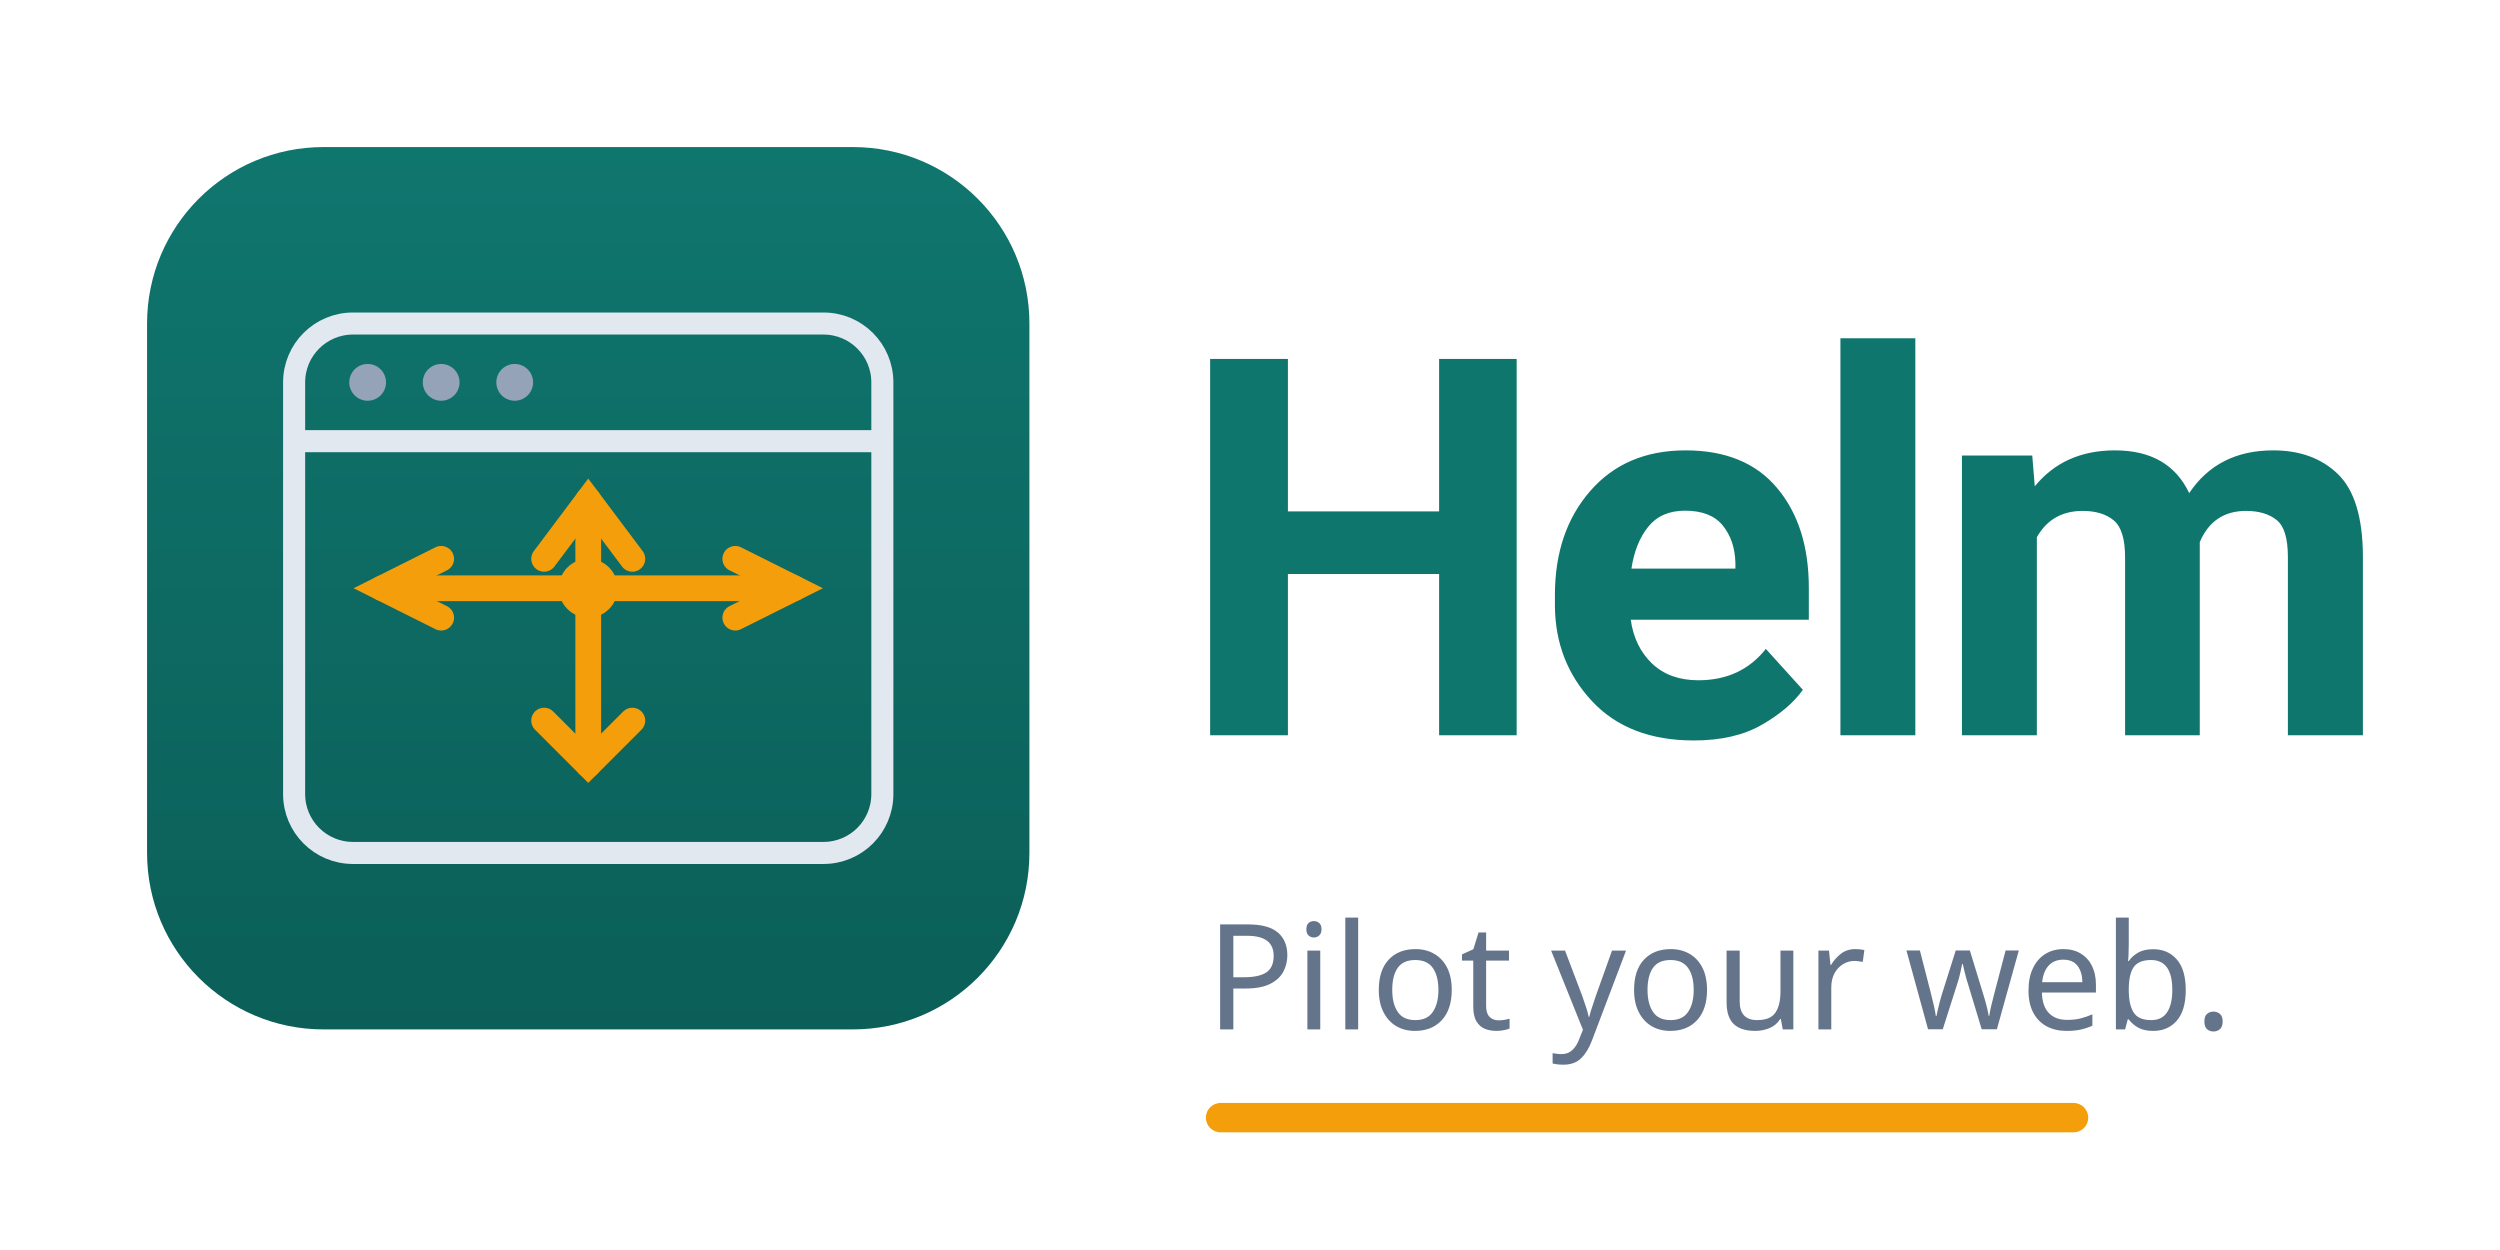
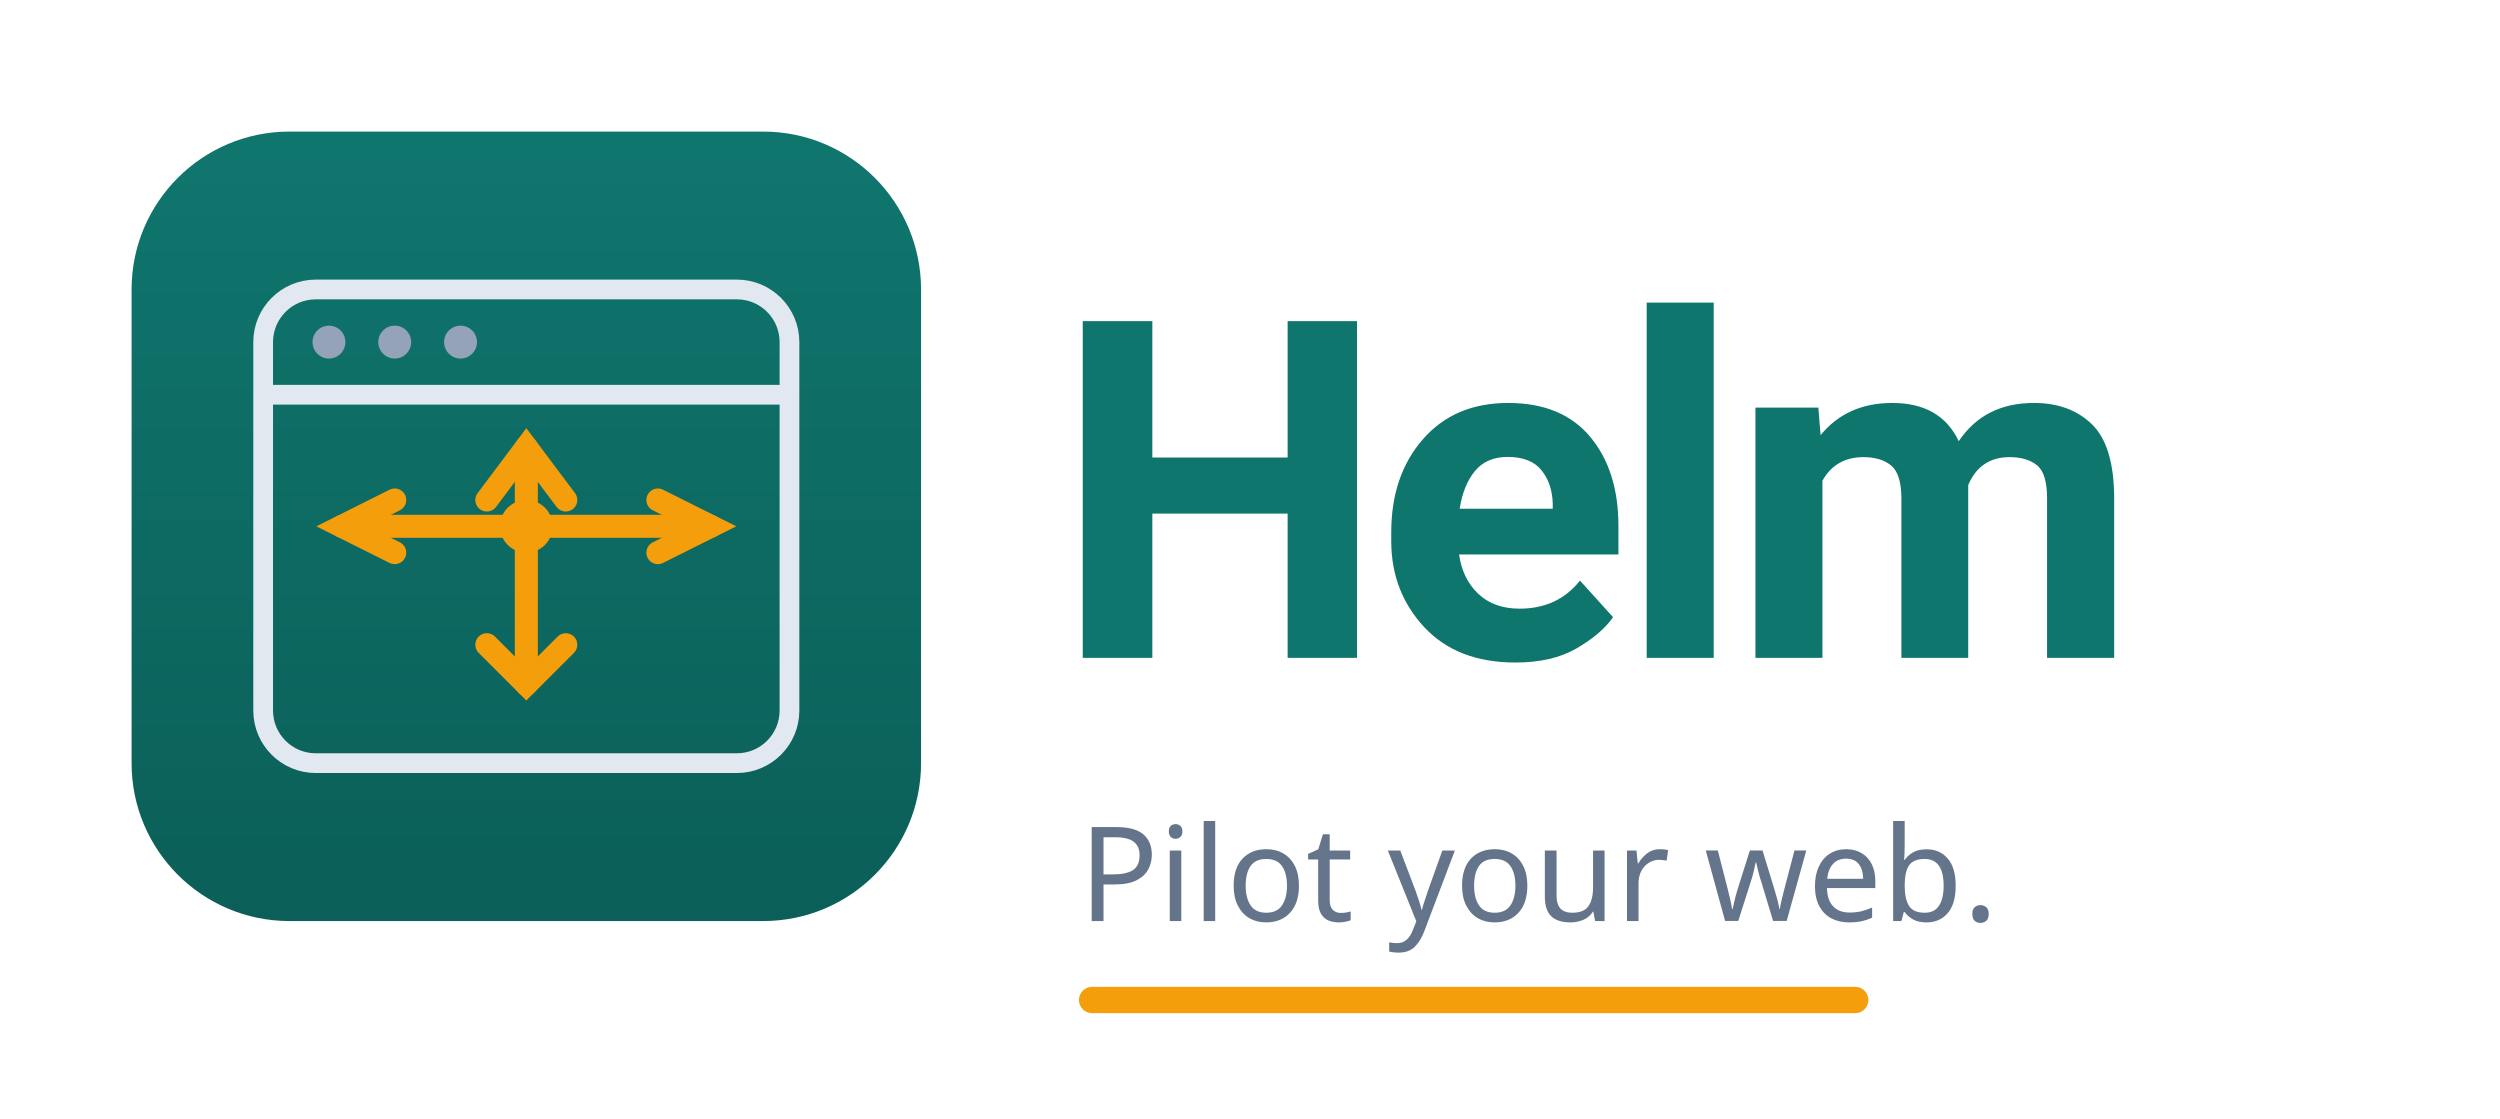
- <svg xmlns="http://www.w3.org/2000/svg" viewBox="0 0 340 170">
+ <svg xmlns="http://www.w3.org/2000/svg" viewBox="0 0 380 170">
  <defs>
    <linearGradient id="bg256" x1="0" y1="0" x2="0" y2="1">
      <stop offset="0" stop-color="#0F766E" />
      <stop offset="1" stop-color="#0B5F58" />
    </linearGradient>
  </defs>
  <g transform="translate(16,16)">
    <rect x="4" y="4" width="120" height="120" rx="24" fill="url(#bg256)" />
    <rect x="24" y="28" width="80" height="72" rx="8" fill="none" stroke="#E2E8F0" stroke-width="3" />
    <line x1="24" y1="44" x2="104" y2="44" stroke="#E2E8F0" stroke-width="3" />
    <circle cx="34" cy="36" r="2.5" fill="#94A3B8" />
    <circle cx="44" cy="36" r="2.5" fill="#94A3B8" />
    <circle cx="54" cy="36" r="2.5" fill="#94A3B8" />
    <g stroke="#F59E0B" stroke-width="3.5" stroke-linecap="round" fill="none">
      <line x1="64" y1="52" x2="64" y2="64" />
      <polyline points="58,60 64,52 70,60" />
      <line x1="64" y1="64" x2="64" y2="88" />
      <polyline points="58,82 64,88 70,82" />
      <line x1="64" y1="64" x2="36" y2="64" />
      <polyline points="44,60 36,64 44,68" />
      <line x1="64" y1="64" x2="92" y2="64" />
      <polyline points="84,60 92,64 84,68" />
    </g>
    <circle cx="64" cy="64" r="4" fill="#F59E0B" />
  </g>
  <g transform="translate(160,0)">
    <text x="0" y="100" font-family="ui-sans-serif, system-ui, -apple-system, 'Segoe UI', Roboto, sans-serif" font-size="72" font-weight="700" fill="#0F766E" letter-spacing="-2">Helm</text>
    <text x="4" y="140" font-family="ui-sans-serif, system-ui, sans-serif" font-size="20" font-weight="500" fill="#64748B">Pilot your web.</text>
    <rect x="4" y="150" width="120" height="4" rx="2" fill="#F59E0B" />
  </g>
</svg>
